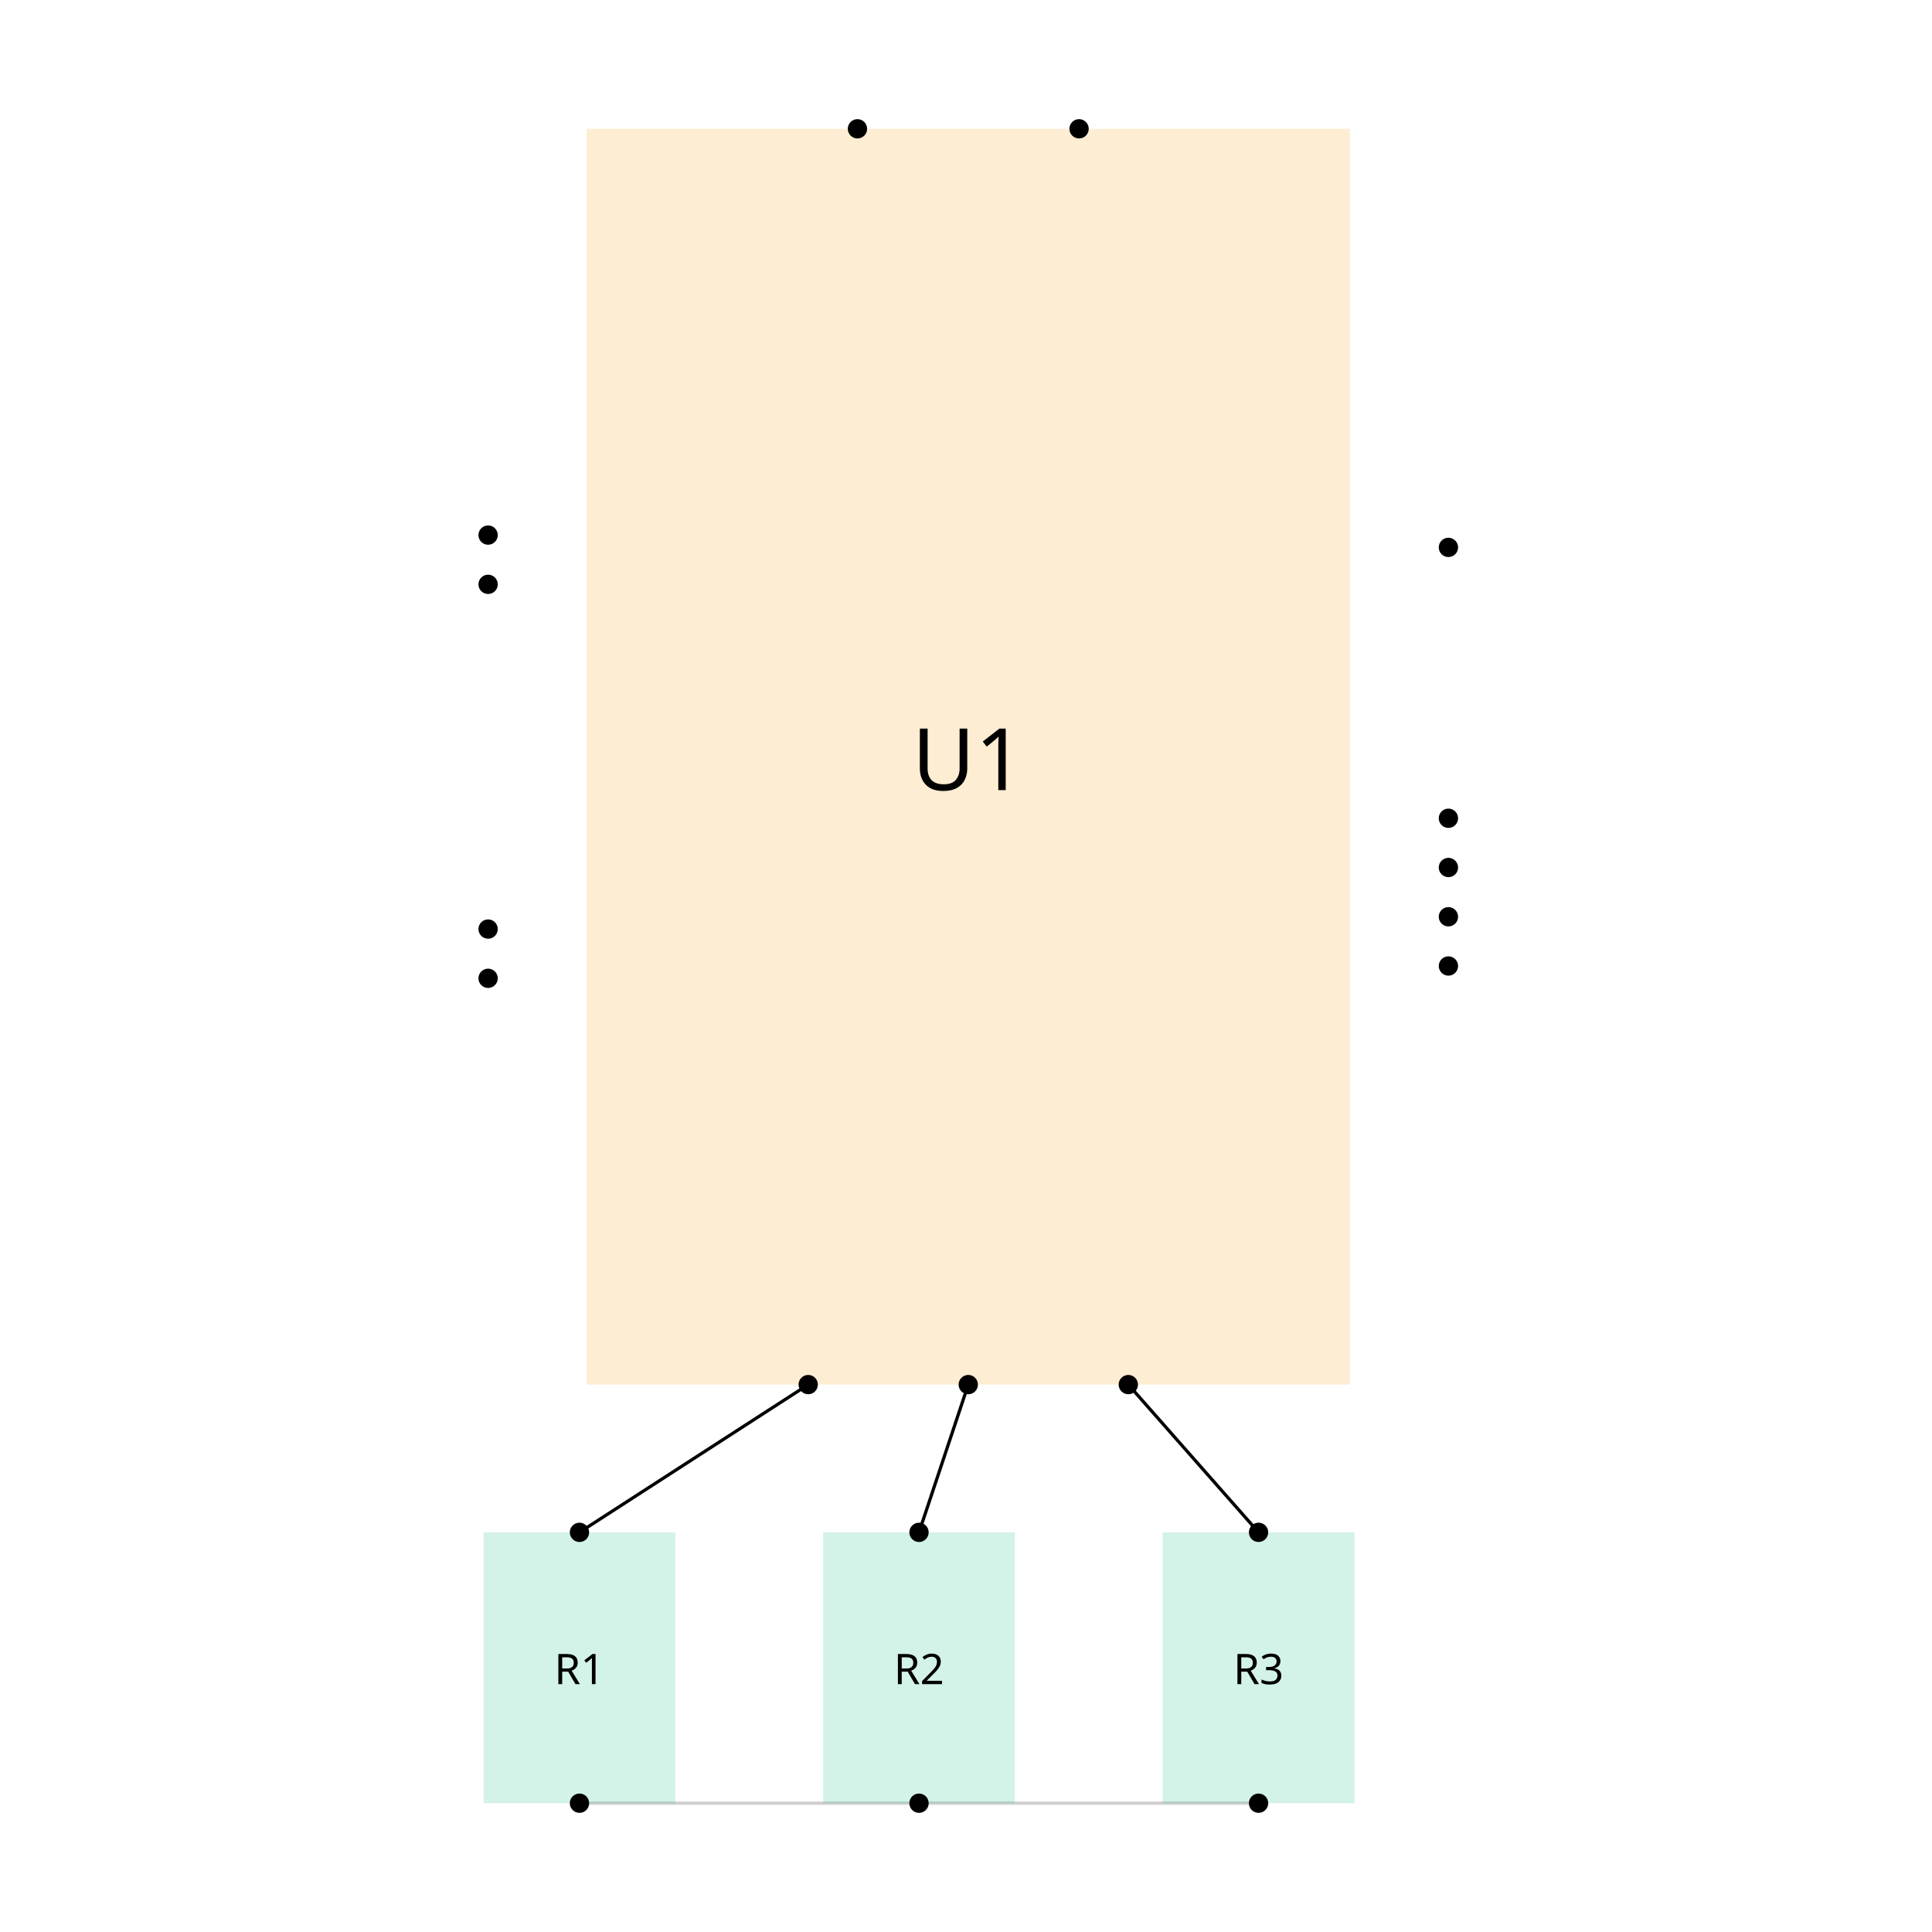
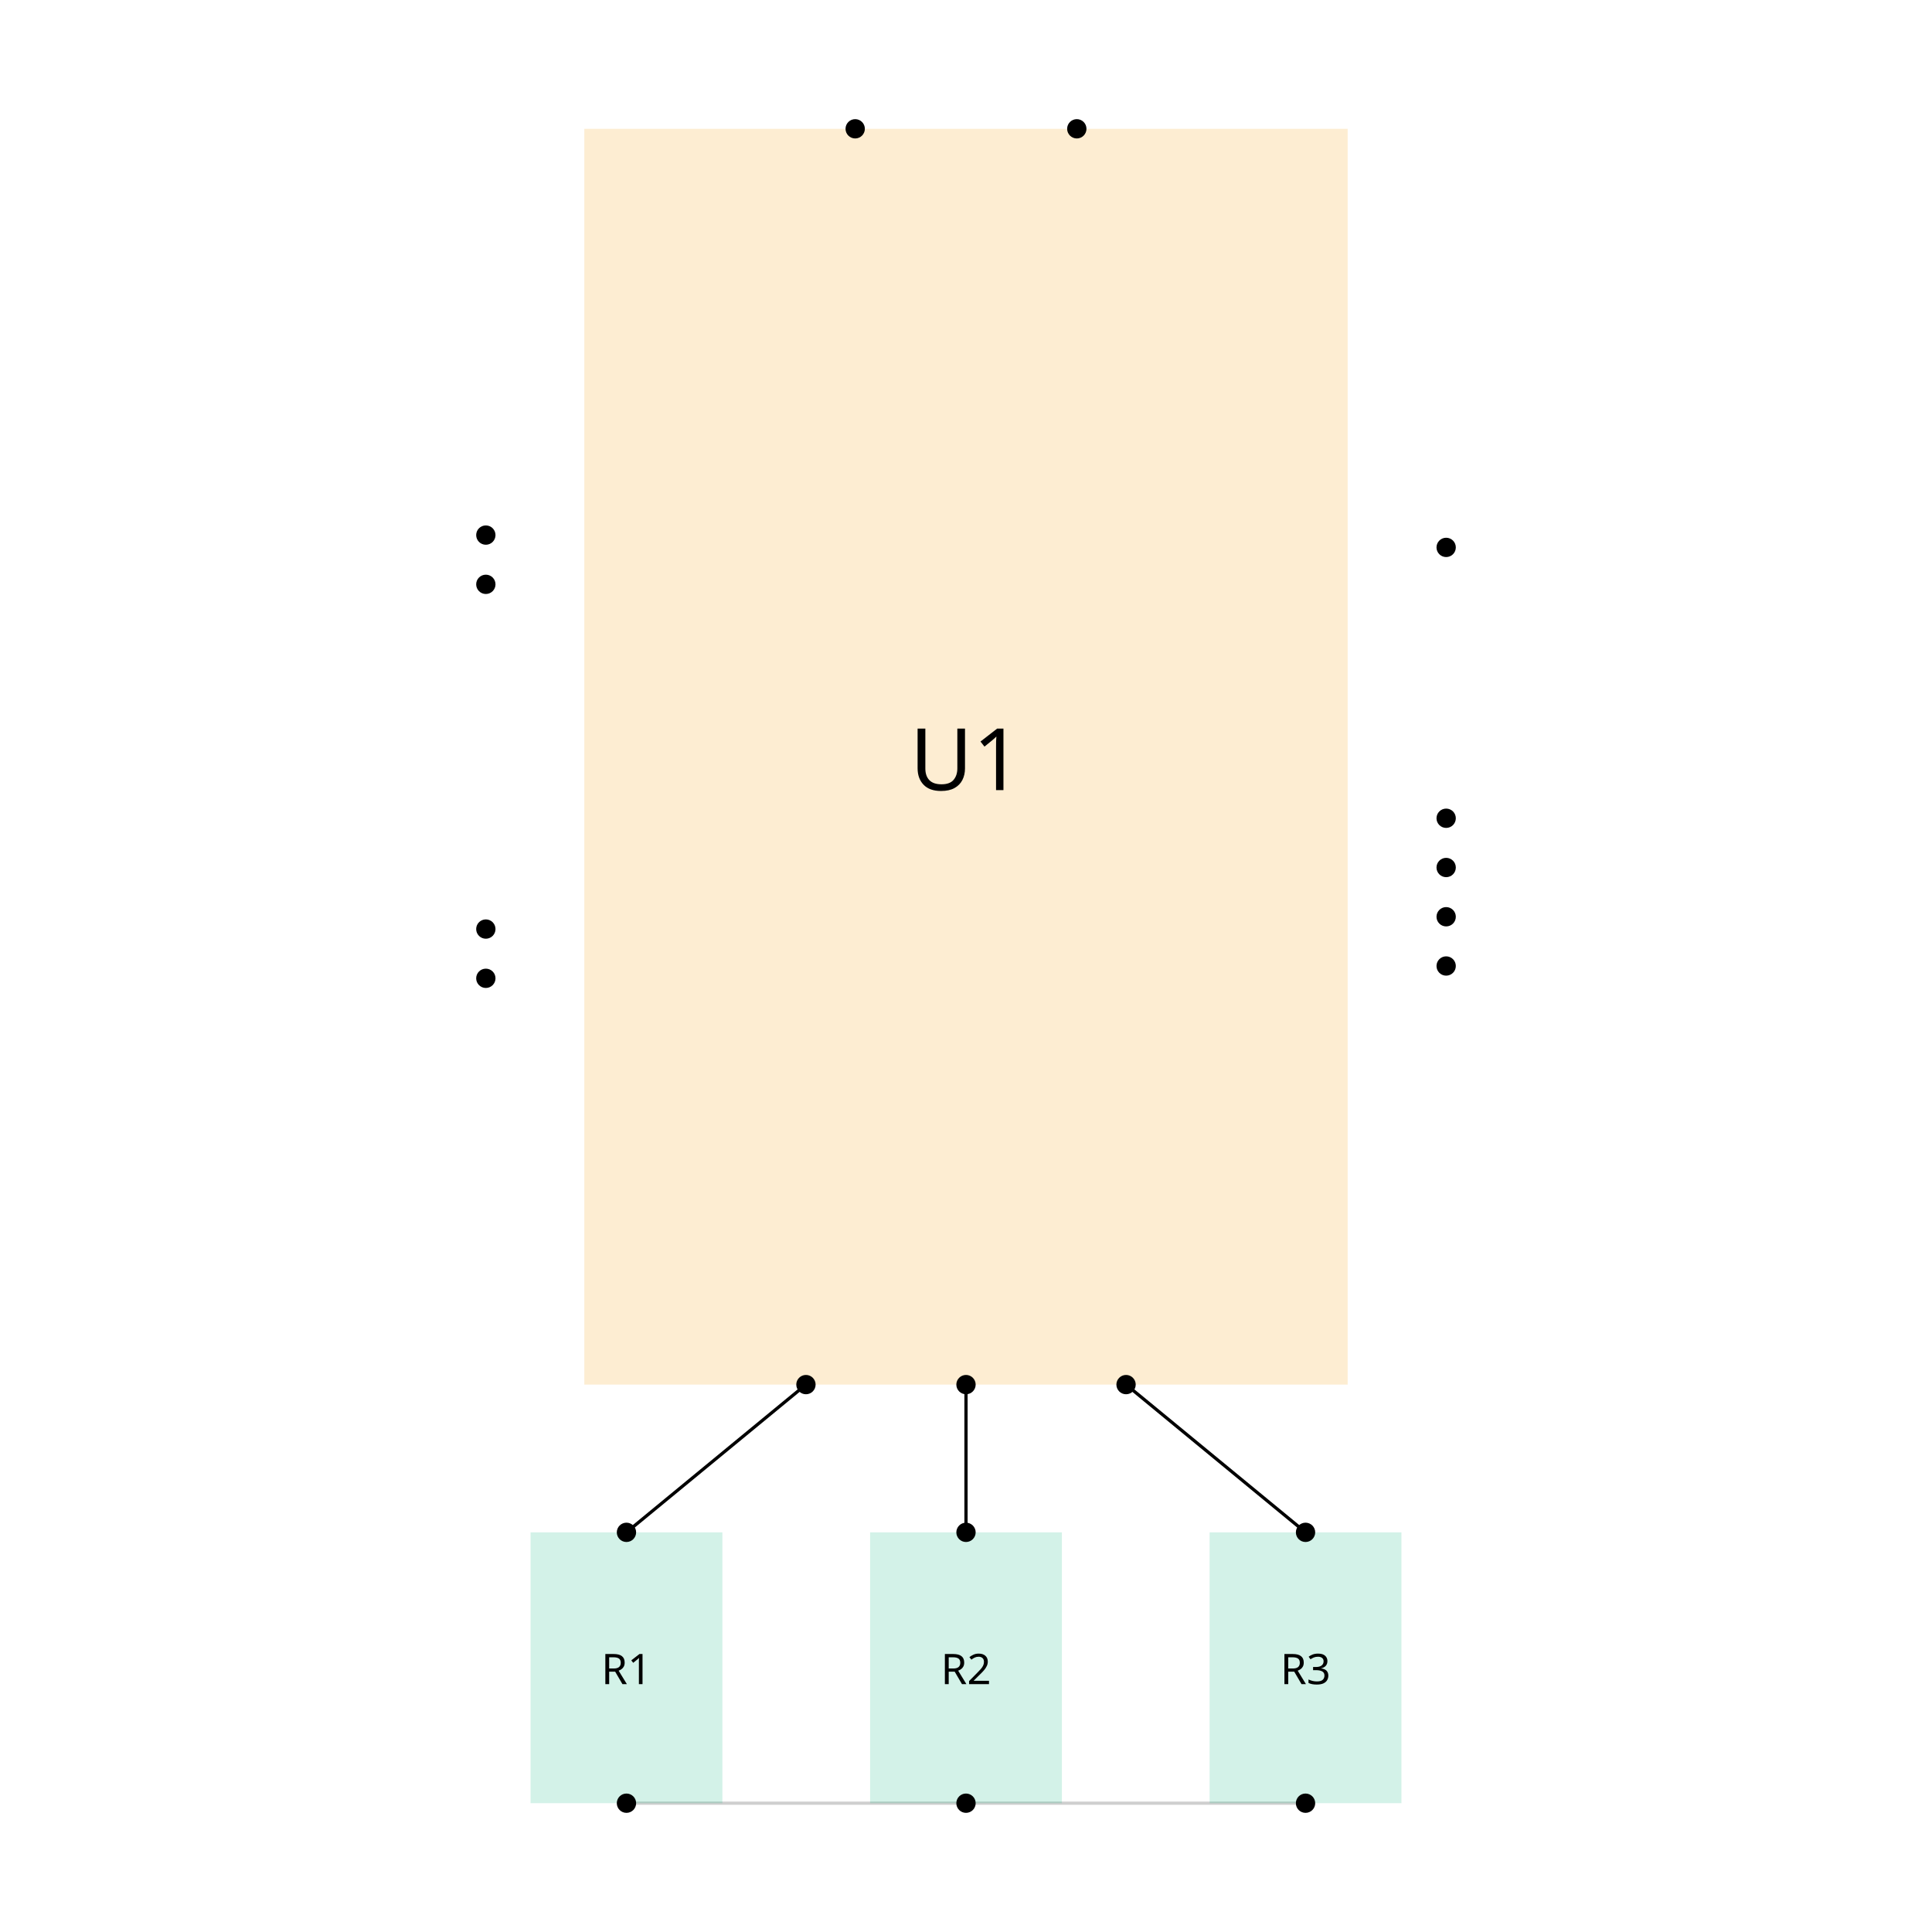
<svg xmlns="http://www.w3.org/2000/svg" width="600" height="600" viewBox="0 0 600 600">
  <rect width="100%" height="100%" fill="white" />
  <g>
-     <polyline data-points="-1.578910699999999,-4.25 -0.20000000000000012,-4.25" data-type="line" data-label="" points="179.962,560 285.408,560" fill="none" stroke="rgba(0,0,0,0.1)" stroke-width="1px" />
+     <polyline data-points="-1.378910699999999,-4.25 -1.0103336092965664e-16,-4.25" data-type="line" data-label="" points="194.554,560 300,560" fill="none" stroke="rgba(0,0,0,0.1)" stroke-width="1px" />
  </g>
  <g>
-     <polyline data-points="-1.578910699999999,-4.25 1.178910699999999,-4.25" data-type="line" data-label="" points="179.962,560 390.854,560" fill="none" stroke="rgba(0,0,0,0.1)" stroke-width="1px" />
+     <polyline data-points="-1.378910699999999,-4.25 1.3789106999999992,-4.25" data-type="line" data-label="" points="194.554,560 405.446,560" fill="none" stroke="rgba(0,0,0,0.1)" stroke-width="1px" />
  </g>
  <g>
-     <polyline data-points="-0.20000000000000012,-4.25 1.178910699999999,-4.25" data-type="line" data-label="" points="285.408,560 390.854,560" fill="none" stroke="rgba(0,0,0,0.1)" stroke-width="1px" />
+     <polyline data-points="-1.0103336092965664e-16,-4.25 1.3789106999999992,-4.25" data-type="line" data-label="" points="300,560 405.446,560" fill="none" stroke="rgba(0,0,0,0.1)" stroke-width="1px" />
  </g>
  <g>
-     <polyline data-points="-0.1999999999999999,-3.1500000000000004 0,-2.55" data-type="line" data-label="" points="285.408,475.882 300.702,430" fill="none" stroke="black" stroke-width="1px" />
+     <polyline data-points="1.0103336092965664e-16,-3.1500000000000004 0,-2.55" data-type="line" data-label="" points="300,475.882 300,430" fill="none" stroke="black" stroke-width="1px" />
  </g>
  <g>
-     <polyline data-points="-1.578910699999999,-3.1500000000000004 -0.65,-2.55" data-type="line" data-label="" points="179.962,475.882 250.996,430" fill="none" stroke="black" stroke-width="1px" />
+     <polyline data-points="-1.378910699999999,-3.1500000000000004 -0.65,-2.55" data-type="line" data-label="" points="194.554,475.882 250.294,430" fill="none" stroke="black" stroke-width="1px" />
  </g>
  <g>
-     <polyline data-points="1.178910699999999,-3.1500000000000004 0.65,-2.55" data-type="line" data-label="" points="390.854,475.882 350.408,430" fill="none" stroke="black" stroke-width="1px" />
+     <polyline data-points="1.3789106999999992,-3.1500000000000004 0.65,-2.55" data-type="line" data-label="" points="405.446,475.882 349.706,430" fill="none" stroke="black" stroke-width="1px" />
  </g>
  <g>
-     <rect data-type="rect" data-label="U1" data-x="0" data-y="0" x="182.173" y="40" width="237.059" height="390" fill="rgba(245, 158, 11, 0.18)" stroke="none" stroke-width="0.013" />
+     <rect data-type="rect" data-label="U1" data-x="0" data-y="0" x="181.471" y="40" width="237.059" height="390" fill="rgba(245, 158, 11, 0.18)" stroke="none" stroke-width="0.013" />
  </g>
  <g>
-     <rect data-type="rect" data-label="R1" data-x="-1.578910699999999" data-y="-3.7" x="150.18" y="475.882" width="59.564" height="84.118" fill="rgba(16, 185, 129, 0.18)" stroke="none" stroke-width="0.013" />
+     <rect data-type="rect" data-label="R1" data-x="-1.378910699999999" data-y="-3.7" x="164.772" y="475.882" width="59.564" height="84.118" fill="rgba(16, 185, 129, 0.18)" stroke="none" stroke-width="0.013" />
  </g>
  <g>
-     <rect data-type="rect" data-label="R2" data-x="-0.2" data-y="-3.7" x="255.626" y="475.882" width="59.564" height="84.118" fill="rgba(16, 185, 129, 0.18)" stroke="none" stroke-width="0.013" />
+     <rect data-type="rect" data-label="R2" data-x="0" data-y="-3.7" x="270.218" y="475.882" width="59.564" height="84.118" fill="rgba(16, 185, 129, 0.18)" stroke="none" stroke-width="0.013" />
  </g>
  <g>
-     <rect data-type="rect" data-label="R3" data-x="1.178910699999999" data-y="-3.7" x="361.072" y="475.882" width="59.564" height="84.118" fill="rgba(16, 185, 129, 0.18)" stroke="none" stroke-width="0.013" />
+     <rect data-type="rect" data-label="R3" data-x="1.3789106999999992" data-y="-3.7" x="375.664" y="475.882" width="59.564" height="84.118" fill="rgba(16, 185, 129, 0.18)" stroke="none" stroke-width="0.013" />
  </g>
-   <text data-type="text" data-label="U1" data-x="0" data-y="0" x="300.702" y="235" fill="black" font-size="26.765" font-family="sans-serif" text-anchor="middle" dominant-baseline="central">U1</text>
-   <text data-type="text" data-label="R1" data-x="-1.578910699999999" data-y="-3.7" x="179.962" y="517.941" fill="black" font-size="13.104" font-family="sans-serif" text-anchor="middle" dominant-baseline="central">R1</text>
-   <text data-type="text" data-label="R2" data-x="-0.2" data-y="-3.7" x="285.408" y="517.941" fill="black" font-size="13.104" font-family="sans-serif" text-anchor="middle" dominant-baseline="central">R2</text>
-   <text data-type="text" data-label="R3" data-x="1.178910699999999" data-y="-3.7" x="390.854" y="517.941" fill="black" font-size="13.104" font-family="sans-serif" text-anchor="middle" dominant-baseline="central">R3</text>
+   <text data-type="text" data-label="U1" data-x="0" data-y="0" x="300" y="235" fill="black" font-size="26.765" font-family="sans-serif" text-anchor="middle" dominant-baseline="central">U1</text>
+   <text data-type="text" data-label="R1" data-x="-1.378910699999999" data-y="-3.7" x="194.554" y="517.941" fill="black" font-size="13.104" font-family="sans-serif" text-anchor="middle" dominant-baseline="central">R1</text>
+   <text data-type="text" data-label="R2" data-x="0" data-y="-3.7" x="300" y="517.941" fill="black" font-size="13.104" font-family="sans-serif" text-anchor="middle" dominant-baseline="central">R2</text>
+   <text data-type="text" data-label="R3" data-x="1.3789106999999992" data-y="-3.7" x="405.446" y="517.941" fill="black" font-size="13.104" font-family="sans-serif" text-anchor="middle" dominant-baseline="central">R3</text>
  <g>
-     <circle data-type="point" data-label="U1.1" data-x="-1.9500000000000002" data-y="-0.7000000000000001" cx="151.585" cy="288.529" r="3" fill="black" />
+     <circle data-type="point" data-label="U1.1" data-x="-1.9500000000000002" data-y="-0.7000000000000001" cx="150.882" cy="288.529" r="3" fill="black" />
  </g>
  <g>
-     <circle data-type="point" data-label="U1.2" data-x="-1.9500000000000002" data-y="-0.9" cx="151.585" cy="303.824" r="3" fill="black" />
+     <circle data-type="point" data-label="U1.2" data-x="-1.9500000000000002" data-y="-0.9" cx="150.882" cy="303.824" r="3" fill="black" />
  </g>
  <g>
-     <circle data-type="point" data-label="U1.4" data-x="1.9500000000000002" data-y="-0.85" cx="449.82" cy="300" r="3" fill="black" />
+     <circle data-type="point" data-label="U1.4" data-x="1.9500000000000002" data-y="-0.85" cx="449.118" cy="300" r="3" fill="black" />
  </g>
  <g>
-     <circle data-type="point" data-label="U1.5" data-x="1.9500000000000002" data-y="-0.2499999999999999" cx="449.82" cy="254.118" r="3" fill="black" />
+     <circle data-type="point" data-label="U1.5" data-x="1.9500000000000002" data-y="-0.2499999999999999" cx="449.118" cy="254.118" r="3" fill="black" />
  </g>
  <g>
-     <circle data-type="point" data-label="U1.6" data-x="1.9500000000000002" data-y="-0.44999999999999996" cx="449.82" cy="269.412" r="3" fill="black" />
+     <circle data-type="point" data-label="U1.6" data-x="1.9500000000000002" data-y="-0.44999999999999996" cx="449.118" cy="269.412" r="3" fill="black" />
  </g>
  <g>
-     <circle data-type="point" data-label="U1.7" data-x="-0.44999999999999996" data-y="2.55" cx="266.29" cy="40" r="3" fill="black" />
+     <circle data-type="point" data-label="U1.7" data-x="-0.44999999999999996" data-y="2.55" cx="265.588" cy="40" r="3" fill="black" />
  </g>
  <g>
-     <circle data-type="point" data-label="U1.8" data-x="-1.9500000000000002" data-y="0.7" cx="151.585" cy="181.471" r="3" fill="black" />
+     <circle data-type="point" data-label="U1.8" data-x="-1.9500000000000002" data-y="0.7" cx="150.882" cy="181.471" r="3" fill="black" />
  </g>
  <g>
-     <circle data-type="point" data-label="U1.9" data-x="0.44999999999999996" data-y="2.55" cx="335.114" cy="40" r="3" fill="black" />
+     <circle data-type="point" data-label="U1.9" data-x="0.44999999999999996" data-y="2.55" cx="334.412" cy="40" r="3" fill="black" />
  </g>
  <g>
-     <circle data-type="point" data-label="U1.10" data-x="1.9500000000000002" data-y="0.85" cx="449.82" cy="170" r="3" fill="black" />
+     <circle data-type="point" data-label="U1.10" data-x="1.9500000000000002" data-y="0.85" cx="449.118" cy="170" r="3" fill="black" />
  </g>
  <g>
-     <circle data-type="point" data-label="U1.12" data-x="0" data-y="-2.55" cx="300.702" cy="430" r="3" fill="black" />
+     <circle data-type="point" data-label="U1.12" data-x="0" data-y="-2.55" cx="300" cy="430" r="3" fill="black" />
  </g>
  <g>
-     <circle data-type="point" data-label="U1.13" data-x="-1.9500000000000002" data-y="0.9" cx="151.585" cy="166.176" r="3" fill="black" />
+     <circle data-type="point" data-label="U1.13" data-x="-1.9500000000000002" data-y="0.9" cx="150.882" cy="166.176" r="3" fill="black" />
  </g>
  <g>
-     <circle data-type="point" data-label="U1.14" data-x="1.9500000000000002" data-y="-0.6499999999999999" cx="449.82" cy="284.706" r="3" fill="black" />
+     <circle data-type="point" data-label="U1.14" data-x="1.9500000000000002" data-y="-0.6499999999999999" cx="449.118" cy="284.706" r="3" fill="black" />
  </g>
  <g>
-     <circle data-type="point" data-label="U1.15" data-x="-0.65" data-y="-2.55" cx="250.996" cy="430" r="3" fill="black" />
+     <circle data-type="point" data-label="U1.15" data-x="-0.65" data-y="-2.55" cx="250.294" cy="430" r="3" fill="black" />
  </g>
  <g>
-     <circle data-type="point" data-label="U1.16" data-x="0.65" data-y="-2.55" cx="350.408" cy="430" r="3" fill="black" />
+     <circle data-type="point" data-label="U1.16" data-x="0.65" data-y="-2.55" cx="349.706" cy="430" r="3" fill="black" />
  </g>
  <g>
-     <circle data-type="point" data-label="R1.1" data-x="-1.578910699999999" data-y="-3.1500000000000004" cx="179.962" cy="475.882" r="3" fill="black" />
+     <circle data-type="point" data-label="R1.1" data-x="-1.378910699999999" data-y="-3.1500000000000004" cx="194.554" cy="475.882" r="3" fill="black" />
  </g>
  <g>
-     <circle data-type="point" data-label="R1.2 (charger_connectivity_net0)" data-x="-1.578910699999999" data-y="-4.25" cx="179.962" cy="560" r="3" fill="black" />
+     <circle data-type="point" data-label="R1.2 (charger_connectivity_net0)" data-x="-1.378910699999999" data-y="-4.25" cx="194.554" cy="560" r="3" fill="black" />
  </g>
  <g>
-     <circle data-type="point" data-label="R2.1" data-x="-0.1999999999999999" data-y="-3.1500000000000004" cx="285.408" cy="475.882" r="3" fill="black" />
+     <circle data-type="point" data-label="R2.1" data-x="1.0103336092965664e-16" data-y="-3.1500000000000004" cx="300" cy="475.882" r="3" fill="black" />
  </g>
  <g>
-     <circle data-type="point" data-label="R2.2 (charger_connectivity_net0)" data-x="-0.20000000000000012" data-y="-4.25" cx="285.408" cy="560" r="3" fill="black" />
+     <circle data-type="point" data-label="R2.2 (charger_connectivity_net0)" data-x="-1.0103336092965664e-16" data-y="-4.25" cx="300" cy="560" r="3" fill="black" />
  </g>
  <g>
-     <circle data-type="point" data-label="R3.1" data-x="1.178910699999999" data-y="-3.1500000000000004" cx="390.854" cy="475.882" r="3" fill="black" />
+     <circle data-type="point" data-label="R3.1" data-x="1.3789106999999992" data-y="-3.1500000000000004" cx="405.446" cy="475.882" r="3" fill="black" />
  </g>
  <g>
-     <circle data-type="point" data-label="R3.2 (charger_connectivity_net0)" data-x="1.178910699999999" data-y="-4.25" cx="390.854" cy="560" r="3" fill="black" />
+     <circle data-type="point" data-label="R3.2 (charger_connectivity_net0)" data-x="1.3789106999999992" data-y="-4.25" cx="405.446" cy="560" r="3" fill="black" />
  </g>
  <g id="crosshair" style="display: none">
    <line id="crosshair-h" y1="0" y2="600" stroke="#666" stroke-width="0.5" />
    <line id="crosshair-v" x1="0" x2="600" stroke="#666" stroke-width="0.5" />
    <text id="coordinates" font-family="monospace" font-size="12" fill="#666" />
  </g>
</svg>
